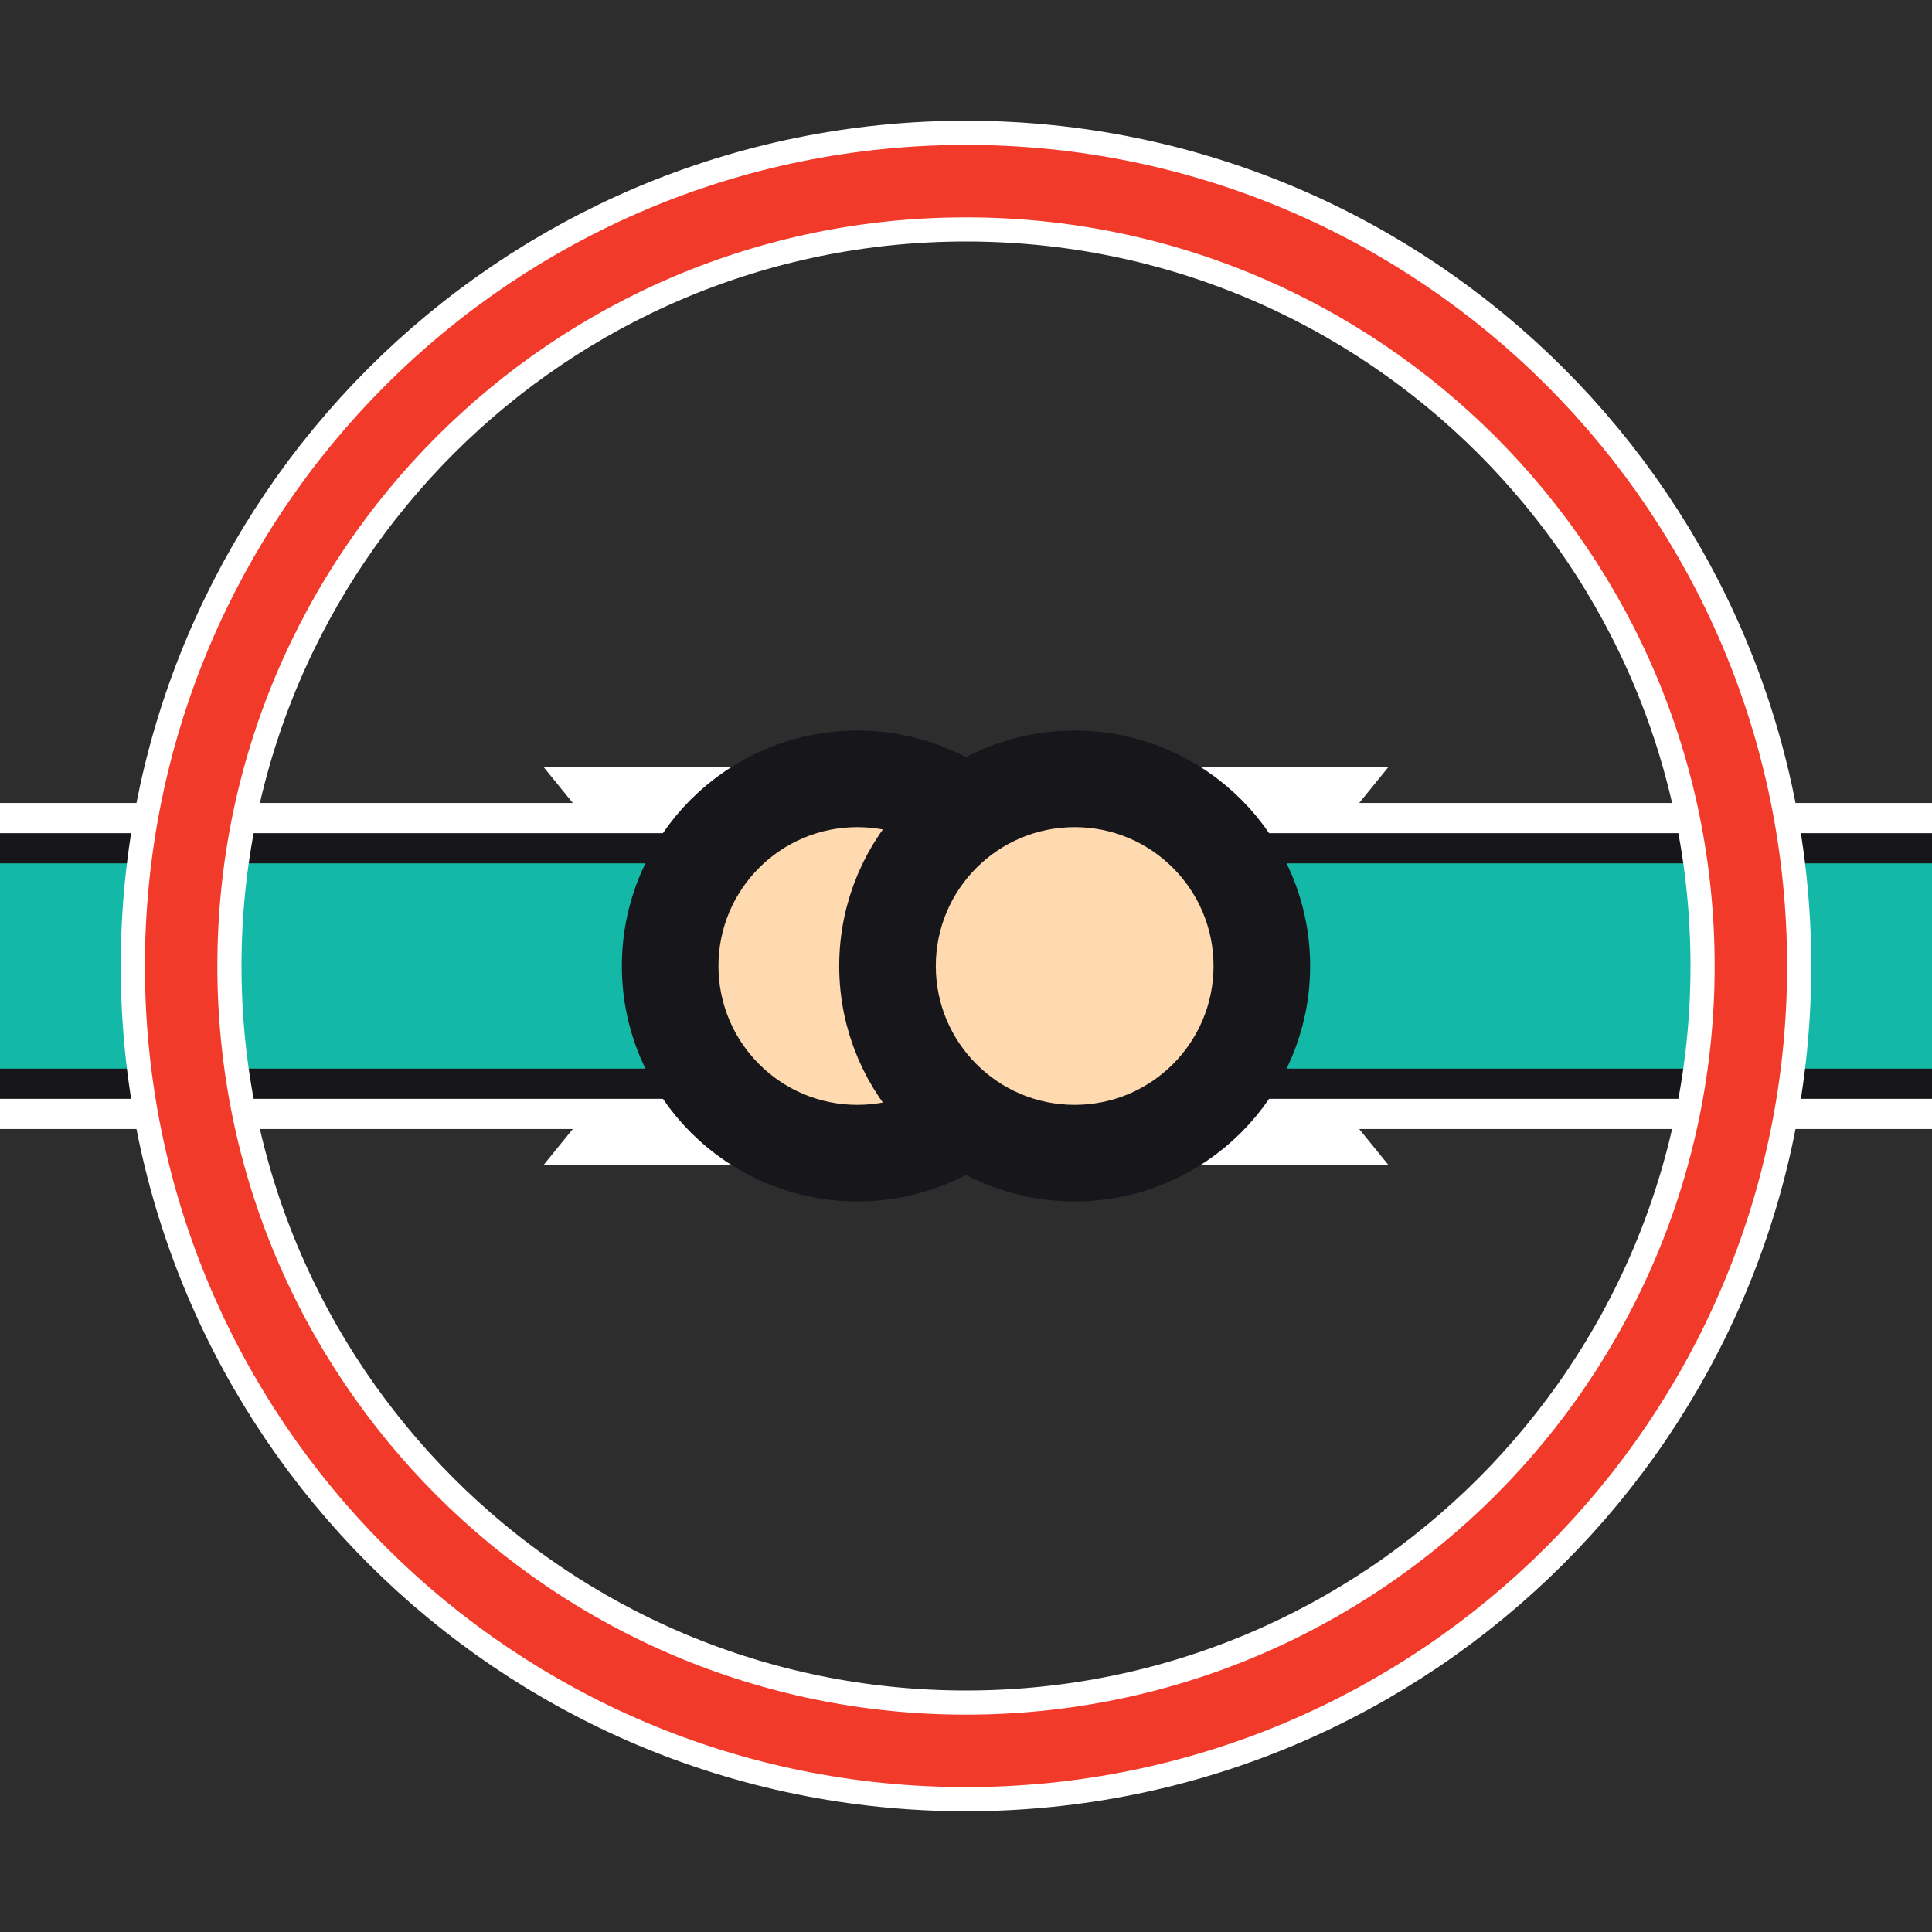
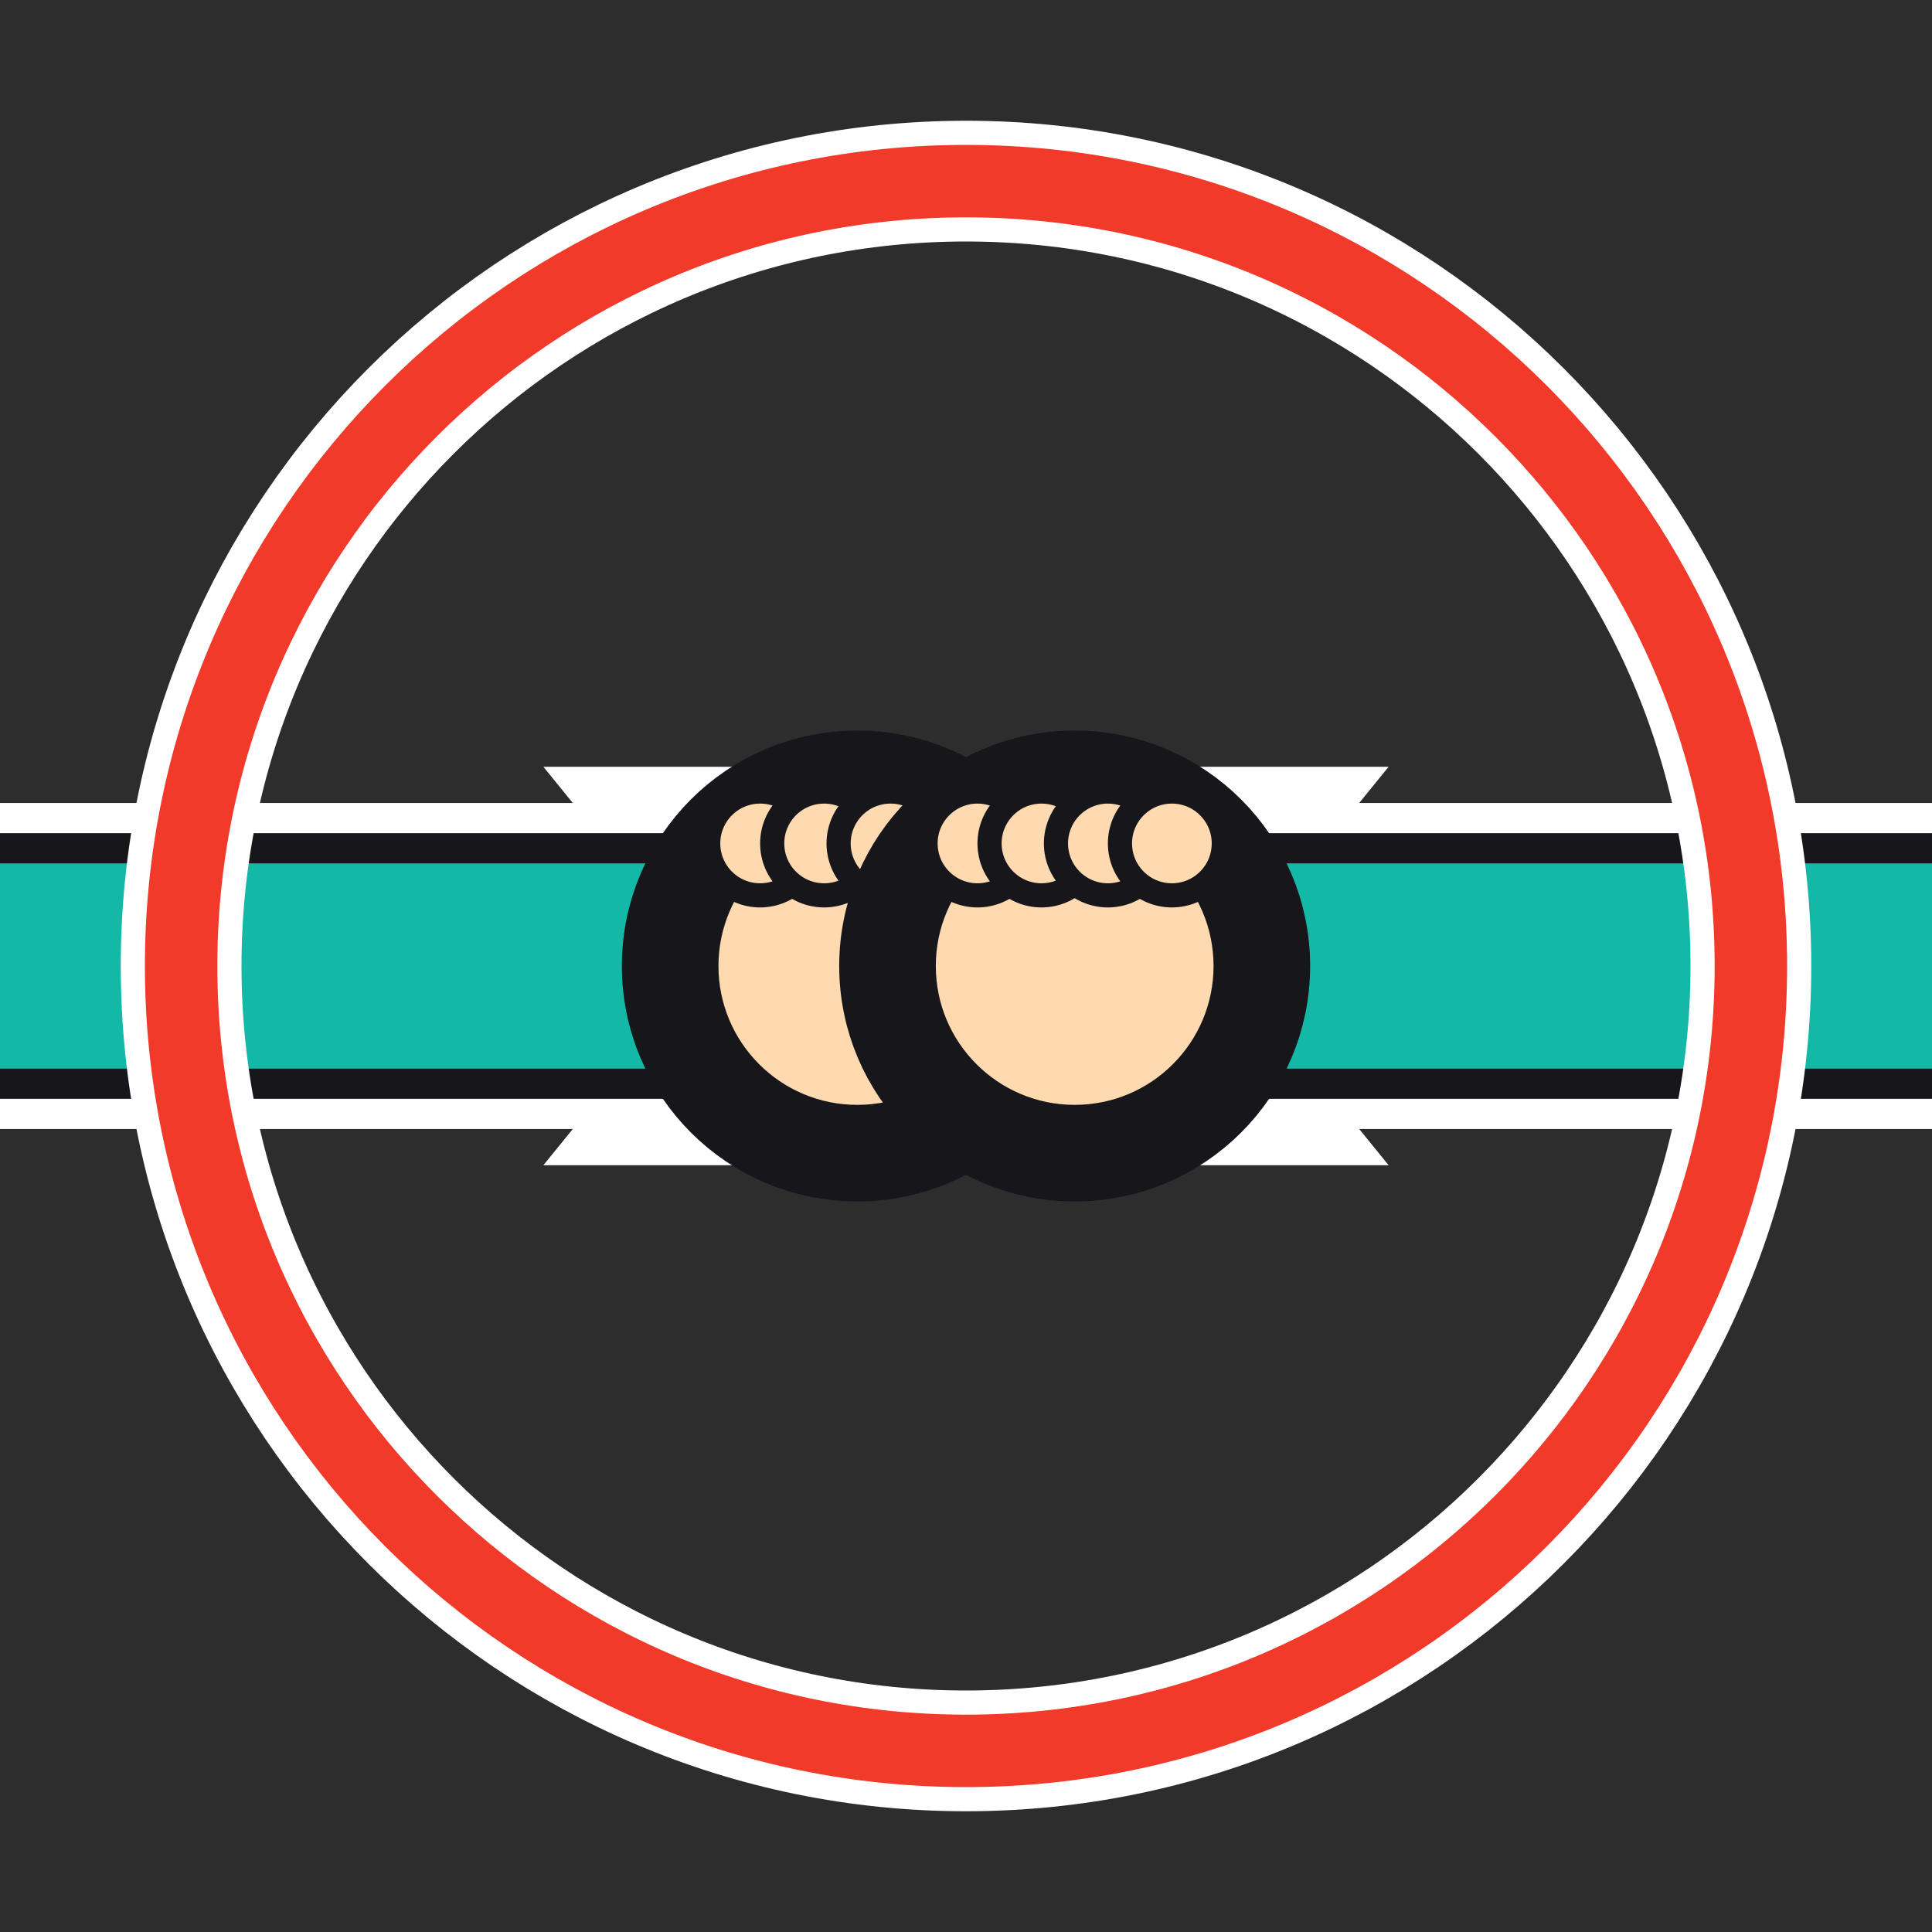
<svg xmlns="http://www.w3.org/2000/svg" viewBox="0 0 768 768" width="768" height="768">
  <rect width="768" height="768" fill="#FAF1E0" />
  <g id="agentAction">
    <g transform="translate(384,384) scale(2.4) translate(-384.0,-430.0)">
      <rect x="-307" y="-307" width="1382" height="1382" fill="#FAF1E0" />
      <path d="M84.0,430.0 L684.0,430.0" stroke="#17171B" stroke-width="40.0" stroke-linecap="round" fill="none" />
      <path d="M84.0,430.0 L684.0,430.0" stroke="#C08A4E" stroke-width="24.0" stroke-linecap="round" fill="none" />
      <polygon points="324.0,407.0 444.0,407.0 427.2,430.0 444.0,453.0 324.0,453.0 340.8,430.0" fill="#F23A2B" stroke="#17171B" stroke-width="7" stroke-linejoin="round" />
      <path d="M-90.0,430.0 L366.0,430.0" stroke="#17171B" stroke-width="44" stroke-linecap="round" fill="none" />
      <path d="M-90.0,430.0 L366.0,430.0" stroke="#14B8A6" stroke-width="34" stroke-linecap="round" fill="none" />
      <circle cx="366.0" cy="430.0" r="26.0" fill="#FFD9AF" stroke="#17171B" stroke-width="6" />
+       <circle cx="349.9" cy="409.7" r="8.6" fill="#FFD9AF" stroke="#17171B" stroke-width="4" />
+       <circle cx="360.5" cy="409.7" r="8.6" fill="#FFD9AF" stroke="#17171B" stroke-width="4" />
+       <circle cx="371.5" cy="409.7" r="8.6" fill="#FFD9AF" stroke="#17171B" stroke-width="4" />
+       <circle cx="382.1" cy="409.7" r="8.6" fill="#FFD9AF" stroke="#17171B" stroke-width="4" />
      <path d="M858.0,430.0 L402.0,430.0" stroke="#17171B" stroke-width="44" stroke-linecap="round" fill="none" />
      <path d="M858.0,430.0 L402.0,430.0" stroke="#14B8A6" stroke-width="34" stroke-linecap="round" fill="none" />
      <circle cx="402.0" cy="430.0" r="26.0" fill="#FFD9AF" stroke="#17171B" stroke-width="6" />
+       <circle cx="385.9" cy="409.7" r="8.6" fill="#FFD9AF" stroke="#17171B" stroke-width="4" />
+       <circle cx="396.5" cy="409.7" r="8.6" fill="#FFD9AF" stroke="#17171B" stroke-width="4" />
+       <circle cx="407.5" cy="409.7" r="8.6" fill="#FFD9AF" stroke="#17171B" stroke-width="4" />
+       <circle cx="418.1" cy="409.7" r="8.6" fill="#FFD9AF" stroke="#17171B" stroke-width="4" />
    </g>
  </g>
  <g id="patientImpact">
    <rect x="0" y="0" width="768" height="768" fill="#17171B" opacity="0.9" />
    <g transform="translate(384,384) scale(2.4) translate(-384.0,-430.0)">
      <path d="M84.0,430.0 L684.0,430.0" stroke="#FFFFFF" stroke-width="50.0" stroke-linecap="round" fill="none" />
      <path d="M84.0,430.0 L684.0,430.0" stroke="#17171B" stroke-width="40.0" stroke-linecap="round" fill="none" />
      <path d="M84.0,430.0 L684.0,430.0" stroke="#C08A4E" stroke-width="24.0" stroke-linecap="round" fill="none" />
      <polygon points="314.0,397.0 454.0,397.0 427.2,430.0 454.0,463.0 314.0,463.0 340.8,430.0" fill="#FFFFFF" />
      <polygon points="324.0,407.0 444.0,407.0 427.2,430.0 444.0,453.0 324.0,453.0 340.8,430.0" fill="#F23A2B" stroke="#17171B" stroke-width="7" stroke-linejoin="round" />
      <path d="M-90.0,430.0 L366.0,430.0" stroke="#FFFFFF" stroke-width="54" stroke-linecap="round" fill="none" />
      <path d="M-90.0,430.0 L366.0,430.0" stroke="#17171B" stroke-width="44" stroke-linecap="round" fill="none" />
      <path d="M-90.0,430.0 L366.0,430.0" stroke="#14B8A6" stroke-width="34" stroke-linecap="round" fill="none" />
      <circle cx="366.0" cy="430.0" r="31.0" fill="#FFFFFF" stroke="#17171B" stroke-width="16" />
      <circle cx="366.0" cy="430.0" r="26.0" fill="#FFD9AF" stroke="#17171B" stroke-width="6" />
+       <circle cx="349.9" cy="409.7" r="8.6" fill="#FFD9AF" stroke="#17171B" stroke-width="4" />
+       <circle cx="360.5" cy="409.7" r="8.6" fill="#FFD9AF" stroke="#17171B" stroke-width="4" />
+       <circle cx="371.5" cy="409.7" r="8.6" fill="#FFD9AF" stroke="#17171B" stroke-width="4" />
+       <circle cx="382.1" cy="409.7" r="8.6" fill="#FFD9AF" stroke="#17171B" stroke-width="4" />
      <path d="M858.0,430.0 L402.0,430.0" stroke="#FFFFFF" stroke-width="54" stroke-linecap="round" fill="none" />
      <path d="M858.0,430.0 L402.0,430.0" stroke="#17171B" stroke-width="44" stroke-linecap="round" fill="none" />
      <path d="M858.0,430.0 L402.0,430.0" stroke="#14B8A6" stroke-width="34" stroke-linecap="round" fill="none" />
      <circle cx="402.0" cy="430.0" r="31.0" fill="#FFFFFF" stroke="#17171B" stroke-width="16" />
      <circle cx="402.0" cy="430.0" r="26.0" fill="#FFD9AF" stroke="#17171B" stroke-width="6" />
+       <circle cx="385.9" cy="409.7" r="8.6" fill="#FFD9AF" stroke="#17171B" stroke-width="4" />
+       <circle cx="396.5" cy="409.7" r="8.6" fill="#FFD9AF" stroke="#17171B" stroke-width="4" />
+       <circle cx="407.5" cy="409.7" r="8.6" fill="#FFD9AF" stroke="#17171B" stroke-width="4" />
+       <circle cx="418.1" cy="409.7" r="8.6" fill="#FFD9AF" stroke="#17171B" stroke-width="4" />
      <g opacity="1.0" transform="translate(384.0,430.0) scale(1.0) translate(-384.0,-430.0)">
        <circle cx="384.0" cy="430.0" r="130.0" fill="none" stroke="#FFFFFF" stroke-width="20" />
        <circle cx="384.0" cy="430.0" r="130.0" fill="none" stroke="#F23A2B" stroke-width="12" />
      </g>
    </g>
  </g>
  <g id="resultState" />
</svg>
